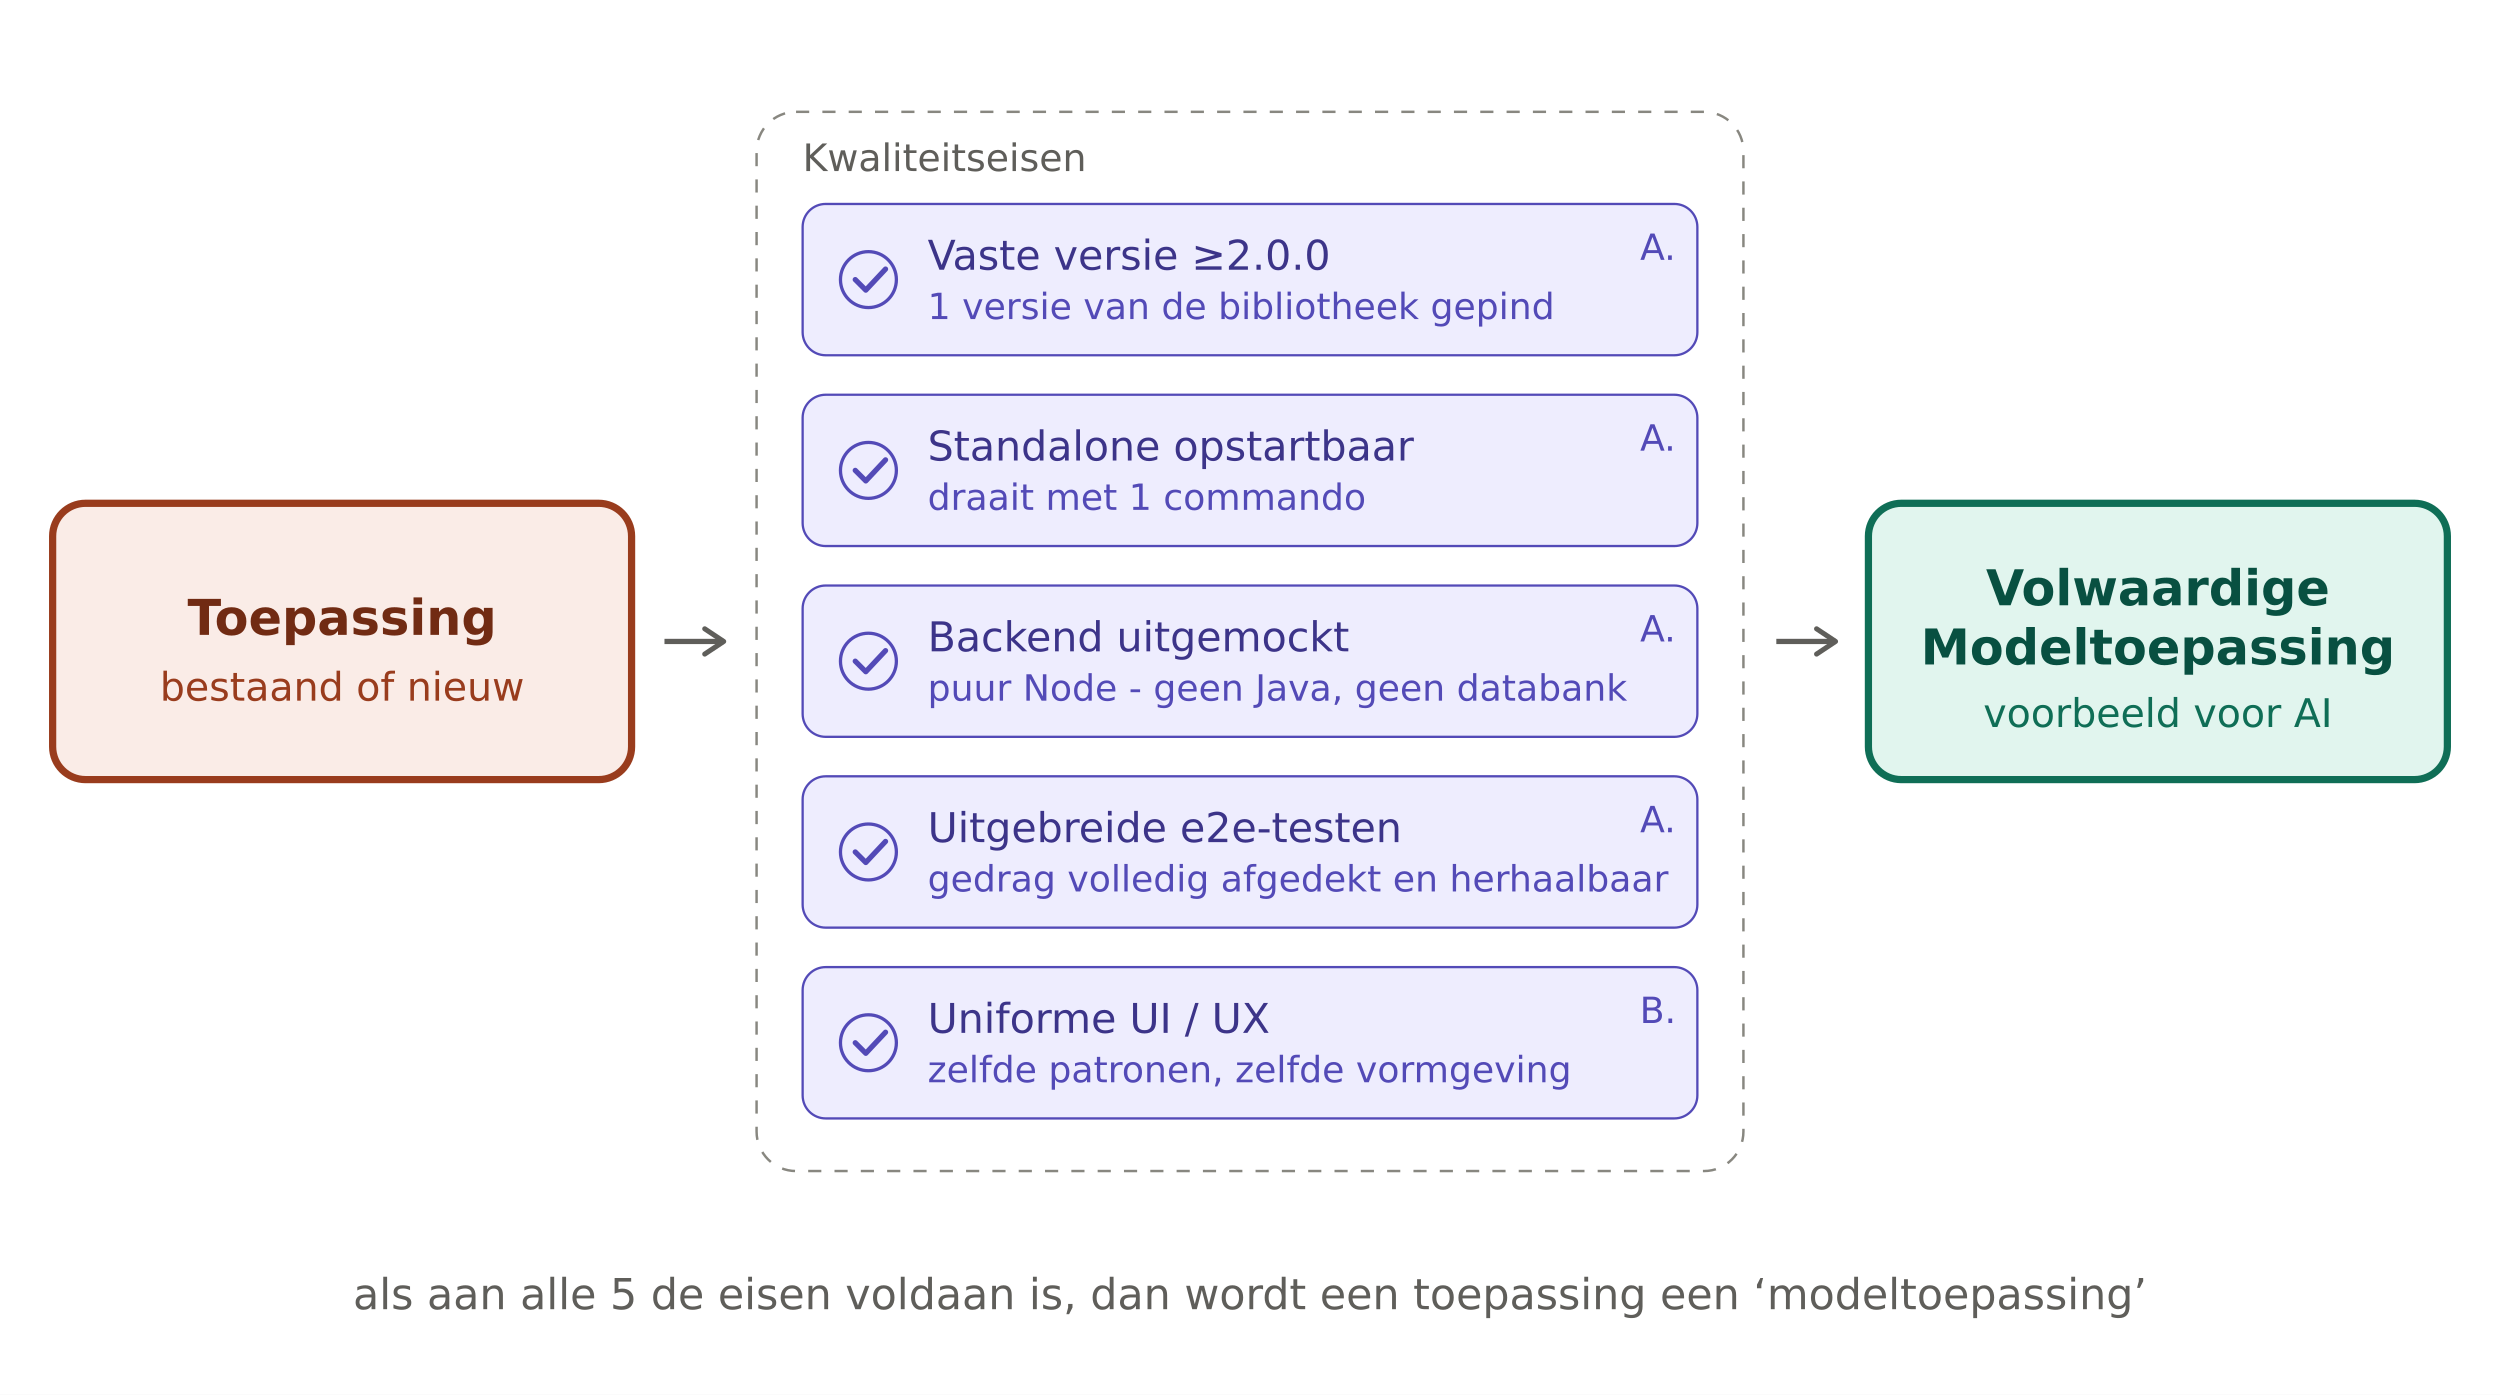
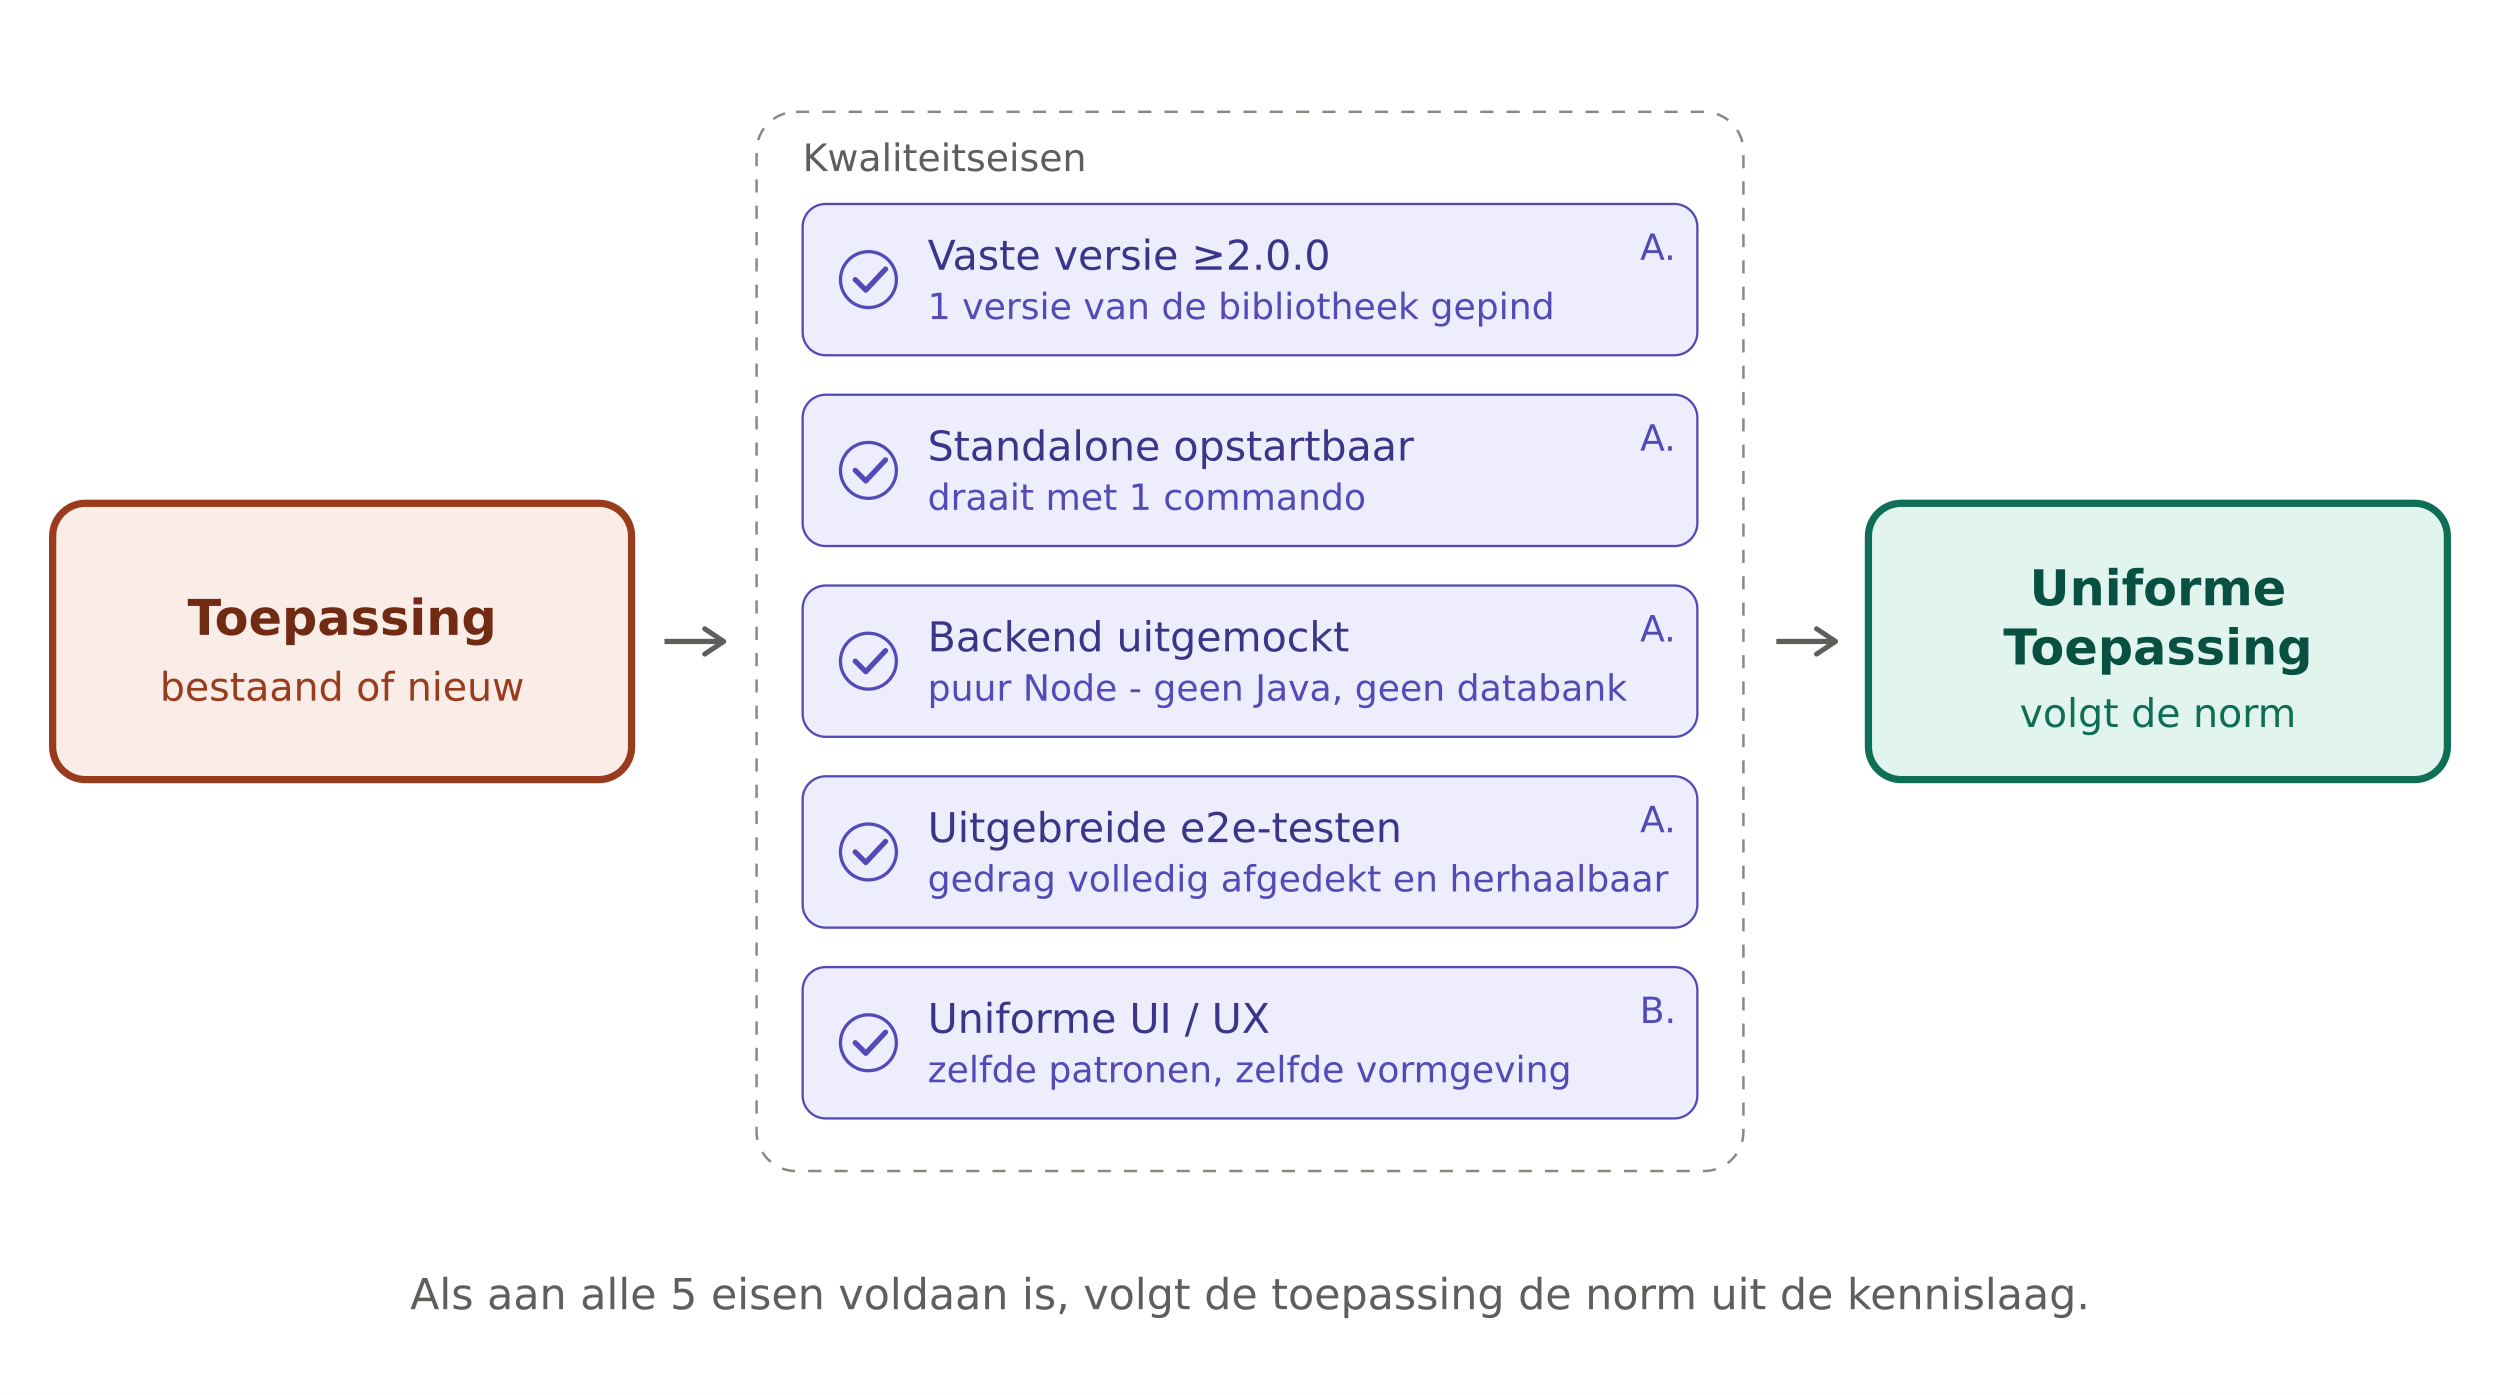
<svg xmlns="http://www.w3.org/2000/svg" width="760" height="424" viewBox="0 0 760 424" font-family="DejaVu Sans, sans-serif">
  <defs>
    <marker id="ar" viewBox="0 0 10 10" refX="8" refY="5" markerWidth="6" markerHeight="6" orient="auto-start-reverse">
      <path d="M2 1L8 5L2 9" fill="none" stroke="#5F5E5A" stroke-width="1.6" stroke-linecap="round" stroke-linejoin="round" />
    </marker>
  </defs>
  <rect x="0" y="0" width="760" height="424" fill="#FFFFFF" />
  <rect x="230" y="34" width="300" height="322" rx="12" fill="none" stroke="#888780" stroke-width="0.75" stroke-dasharray="4 4" />
  <text x="244" y="52" font-size="11.5" fill="#5F5E5A">Kwaliteitseisen</text>
  <rect x="244" y="62" width="272" height="46" rx="7" fill="#EEEDFE" stroke="#534AB7" stroke-width="0.7" />
  <circle cx="264" cy="85" r="8.5" fill="none" stroke="#534AB7" stroke-width="1" />
  <path d="M260 85 l3.2 3.2 l6 -6.4" fill="none" stroke="#534AB7" stroke-width="1.6" stroke-linecap="round" stroke-linejoin="round" />
  <text x="504" y="79" font-size="11" fill="#534AB7" text-anchor="middle">A.</text>
  <text x="282" y="82" font-size="12.5" font-weight="500" fill="#3C3489">Vaste versie ≥2.0.0</text>
  <text x="282" y="97" font-size="11" fill="#534AB7">1 versie van de bibliotheek gepind</text>
  <rect x="244" y="120" width="272" height="46" rx="7" fill="#EEEDFE" stroke="#534AB7" stroke-width="0.7" />
  <circle cx="264" cy="143" r="8.5" fill="none" stroke="#534AB7" stroke-width="1" />
  <path d="M260 143 l3.2 3.2 l6 -6.4" fill="none" stroke="#534AB7" stroke-width="1.6" stroke-linecap="round" stroke-linejoin="round" />
  <text x="504" y="137" font-size="11" fill="#534AB7" text-anchor="middle">A.</text>
  <text x="282" y="140" font-size="12.5" font-weight="500" fill="#3C3489">Standalone opstartbaar</text>
  <text x="282" y="155" font-size="11" fill="#534AB7">draait met 1 commando</text>
  <rect x="244" y="178" width="272" height="46" rx="7" fill="#EEEDFE" stroke="#534AB7" stroke-width="0.7" />
  <circle cx="264" cy="201" r="8.5" fill="none" stroke="#534AB7" stroke-width="1" />
  <path d="M260 201 l3.2 3.2 l6 -6.4" fill="none" stroke="#534AB7" stroke-width="1.6" stroke-linecap="round" stroke-linejoin="round" />
  <text x="504" y="195" font-size="11" fill="#534AB7" text-anchor="middle">A.</text>
  <text x="282" y="198" font-size="12.5" font-weight="500" fill="#3C3489">Backend uitgemockt</text>
  <text x="282" y="213" font-size="11" fill="#534AB7">puur Node - geen Java, geen databank</text>
  <rect x="244" y="236" width="272" height="46" rx="7" fill="#EEEDFE" stroke="#534AB7" stroke-width="0.7" />
  <circle cx="264" cy="259" r="8.5" fill="none" stroke="#534AB7" stroke-width="1" />
  <path d="M260 259 l3.2 3.2 l6 -6.4" fill="none" stroke="#534AB7" stroke-width="1.6" stroke-linecap="round" stroke-linejoin="round" />
  <text x="504" y="253" font-size="11" fill="#534AB7" text-anchor="middle">A.</text>
  <text x="282" y="256" font-size="12.5" font-weight="500" fill="#3C3489">Uitgebreide e2e-testen</text>
  <text x="282" y="271" font-size="11" fill="#534AB7">gedrag volledig afgedekt en herhaalbaar</text>
  <rect x="244" y="294" width="272" height="46" rx="7" fill="#EEEDFE" stroke="#534AB7" stroke-width="0.7" />
  <circle cx="264" cy="317" r="8.5" fill="none" stroke="#534AB7" stroke-width="1" />
  <path d="M260 317 l3.2 3.2 l6 -6.4" fill="none" stroke="#534AB7" stroke-width="1.6" stroke-linecap="round" stroke-linejoin="round" />
  <text x="504" y="311" font-size="11" fill="#534AB7" text-anchor="middle">B.</text>
  <text x="282" y="314" font-size="12.5" font-weight="500" fill="#3C3489">Uniforme UI / UX</text>
  <text x="282" y="329" font-size="11" fill="#534AB7">zelfde patronen, zelfde vormgeving</text>
  <rect x="16" y="153" width="176" height="84" rx="10" fill="#FAECE7" stroke="#993C1D" stroke-width="2.2" />
  <text x="104" y="193" font-size="15" font-weight="bold" fill="#712B13" text-anchor="middle">Toepassing</text>
  <text x="104" y="213" font-size="12" fill="#993C1D" text-anchor="middle">bestaand of nieuw</text>
  <rect x="568" y="153" width="176" height="84" rx="10" fill="#E1F5EE" stroke="#0F6E56" stroke-width="2.2" />
-   <text x="656" y="184" font-size="15" font-weight="bold" fill="#085041" text-anchor="middle">Volwaardige</text>
-   <text x="656" y="202" font-size="15" font-weight="bold" fill="#085041" text-anchor="middle">Modeltoepassing</text>
-   <text x="656" y="221" font-size="12" fill="#0F6E56" text-anchor="middle">voorbeeld voor AI</text>
+   <text x="656" y="184" font-size="15" font-weight="bold" fill="#085041" text-anchor="middle">Uniforme</text>
+   <text x="656" y="202" font-size="15" font-weight="bold" fill="#085041" text-anchor="middle">Toepassing</text>
+   <text x="656" y="221" font-size="12" fill="#0F6E56" text-anchor="middle">volgt de norm</text>
  <line x1="202" y1="195" x2="220" y2="195" stroke="#5F5E5A" stroke-width="1.6" marker-end="url(#ar)" />
  <line x1="540" y1="195" x2="558" y2="195" stroke="#5F5E5A" stroke-width="1.6" marker-end="url(#ar)" />
-   <text x="380" y="398" font-size="13" fill="#5F5E5A" text-anchor="middle">als aan alle 5 de eisen voldaan is, dan wordt een toepassing een ‘modeltoepassing’</text>
+   <text x="380" y="398" font-size="13" fill="#5F5E5A" text-anchor="middle">Als aan alle 5 eisen voldaan is, volgt de toepassing de norm uit de kennislaag.</text>
</svg>
